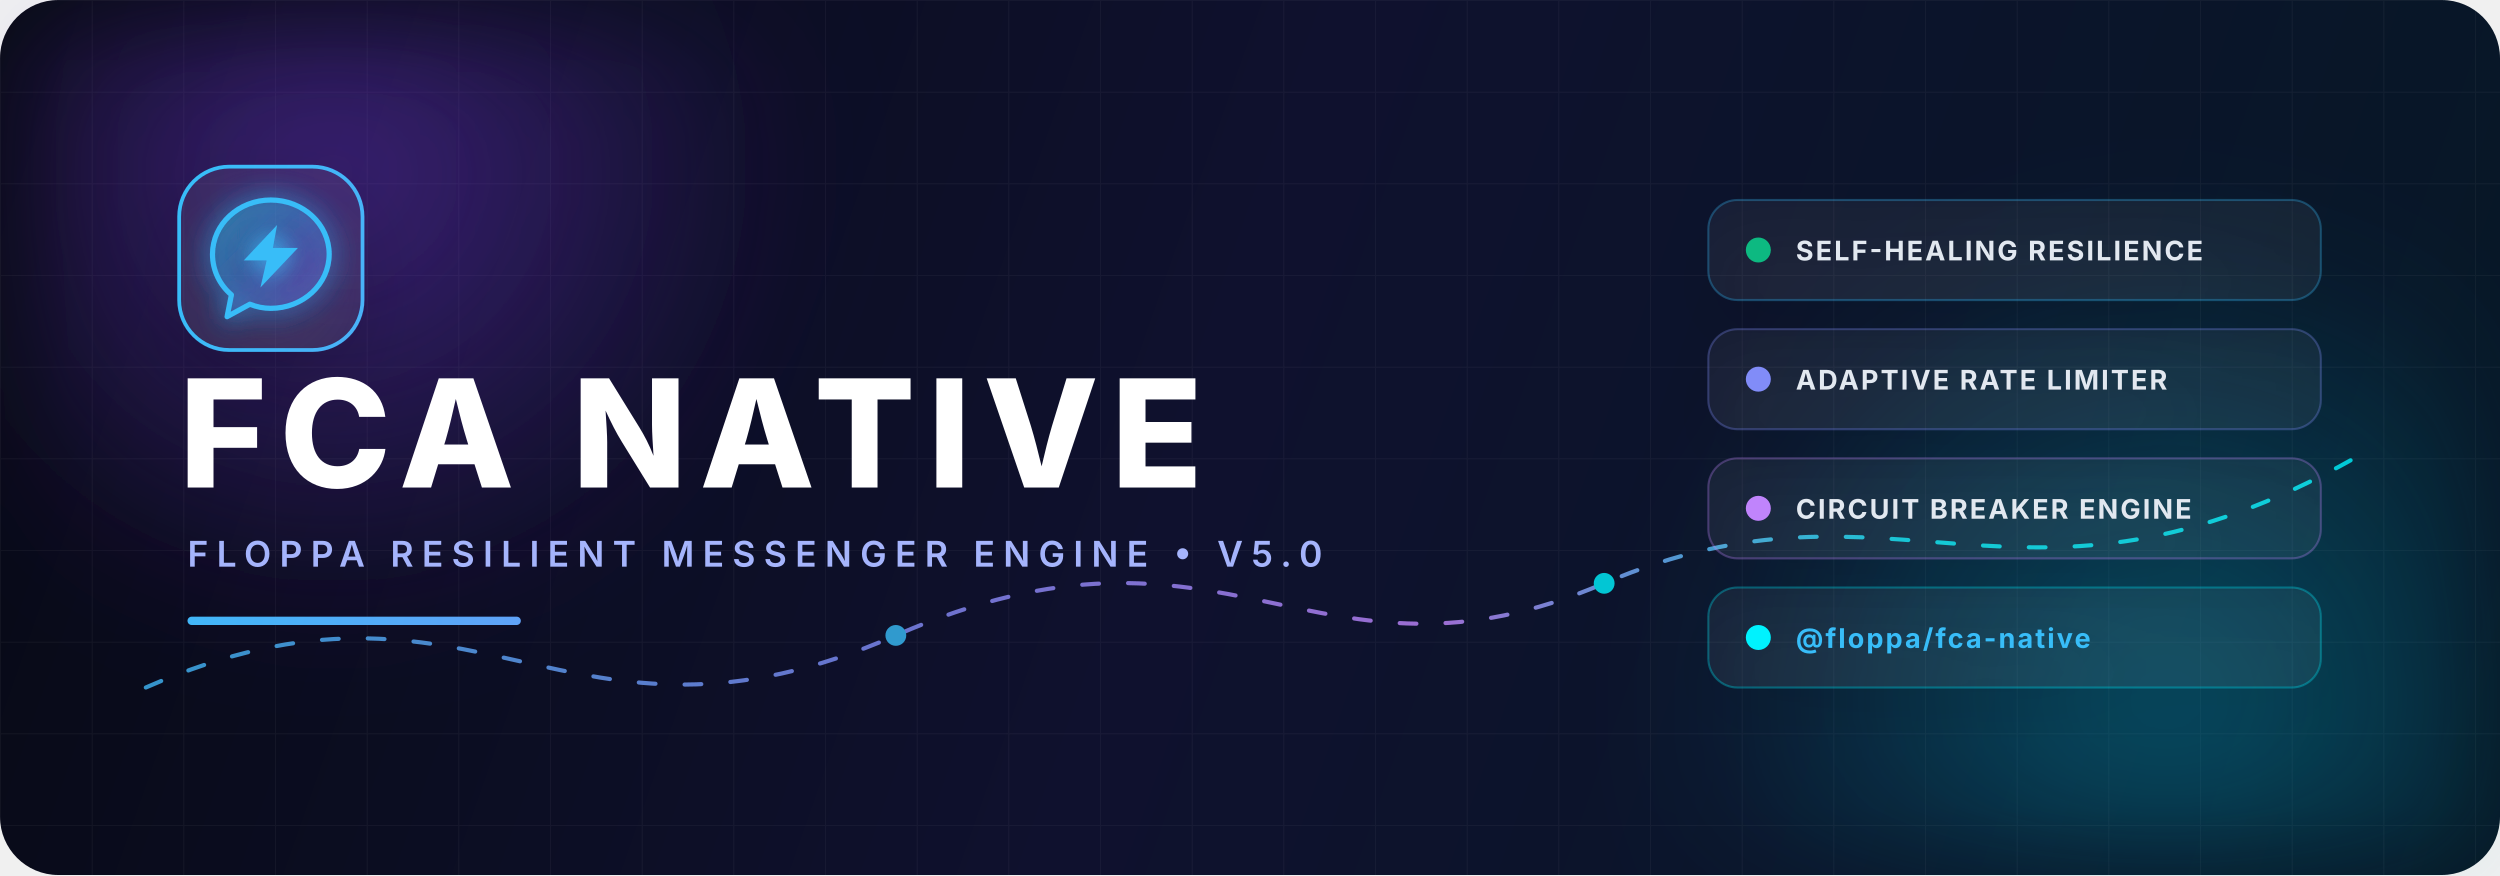
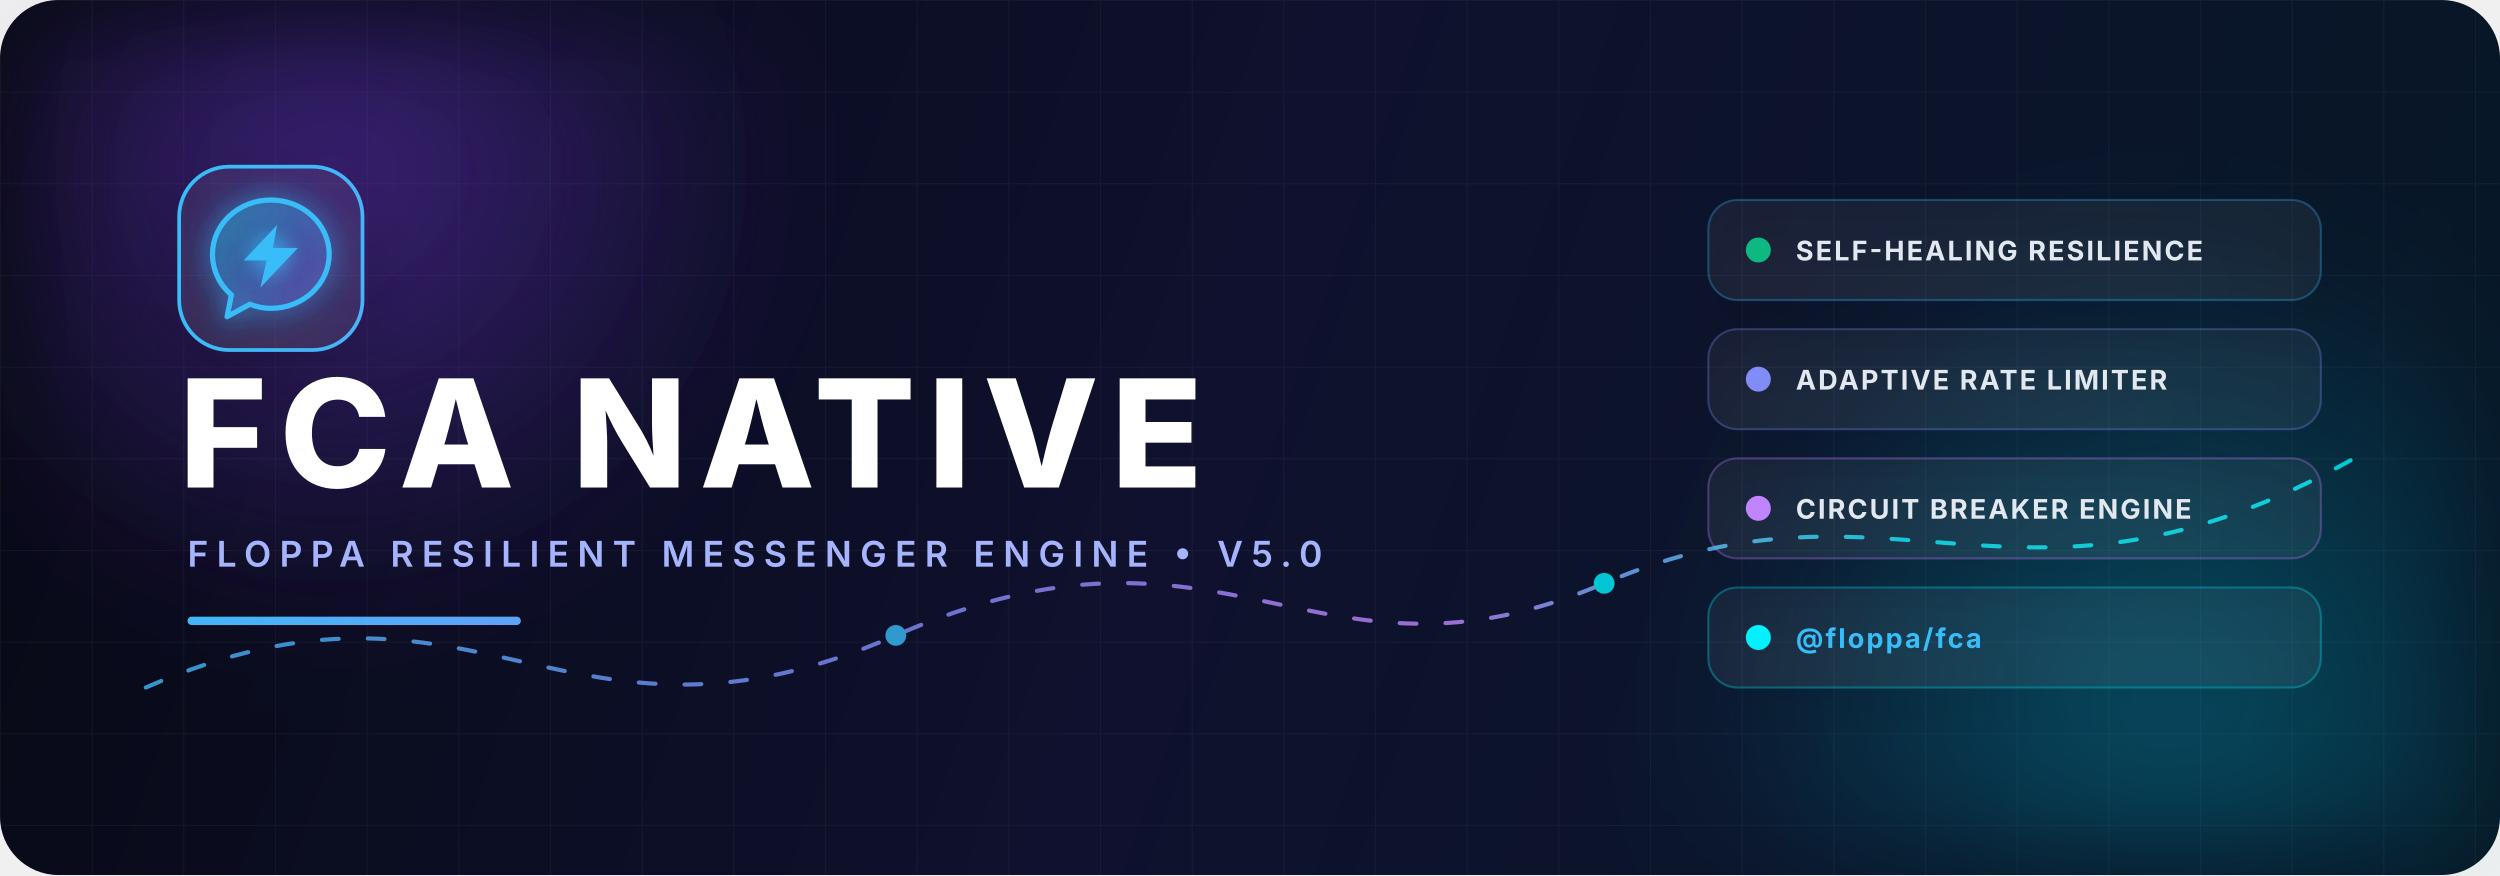
<svg xmlns="http://www.w3.org/2000/svg" width="1200" height="420" viewBox="0 0 1200 420" fill="none" role="img" aria-labelledby="title desc">
  <defs>
    <linearGradient id="background" x1="0" y1="0" x2="1200" y2="420" gradientUnits="userSpaceOnUse">
      <stop stop-color="#070914" />
      <stop offset="0.48" stop-color="#0f112e" />
      <stop offset="1" stop-color="#061826" />
    </linearGradient>
    <linearGradient id="accent" x1="100" y1="90" x2="900" y2="330" gradientUnits="userSpaceOnUse">
      <stop stop-color="#38BDF8" />
      <stop offset="0.45" stop-color="#818CF8" />
      <stop offset="0.75" stop-color="#C084FC" />
      <stop offset="1" stop-color="#00F2FE" />
    </linearGradient>
    <linearGradient id="cyanPurple" x1="0" y1="0" x2="1" y2="1">
      <stop stop-color="#00F2FE" />
      <stop offset="1" stop-color="#9333EA" />
    </linearGradient>
    <radialGradient id="glowPurple">
      <stop stop-color="#7C3AED" stop-opacity="0.45" />
      <stop offset="1" stop-color="#7C3AED" stop-opacity="0" />
    </radialGradient>
    <radialGradient id="glowCyan">
      <stop stop-color="#06B6D4" stop-opacity="0.35" />
      <stop offset="1" stop-color="#06B6D4" stop-opacity="0" />
    </radialGradient>
    <filter id="blur" x="-100%" y="-100%" width="300%" height="300%">
      <feGaussianBlur stdDeviation="35" />
    </filter>
    <filter id="shadow" x="-30%" y="-30%" width="160%" height="180%">
      <feDropShadow dx="0" dy="16" stdDeviation="18" flood-color="#000000" flood-opacity="0.45" />
    </filter>
    <filter id="logoGlow" x="-50%" y="-50%" width="200%" height="200%">
      <feGaussianBlur stdDeviation="6" result="blur" />
      <feMerge>
        <feMergeNode in="blur" />
        <feMergeNode in="SourceGraphic" />
      </feMerge>
    </filter>
    <pattern id="grid" width="44" height="44" patternUnits="userSpaceOnUse">
      <path d="M44 0H0V44" stroke="#FFFFFF" stroke-opacity="0.04" stroke-width="1" />
    </pattern>
  </defs>
  <rect width="1200" height="420" rx="28" fill="url(#background)" />
  <rect width="1200" height="420" rx="28" fill="url(#grid)" />
  <circle cx="160" cy="80" r="220" fill="url(#glowPurple)" filter="url(#blur)">
    <animate attributeName="cx" values="160;250;160" dur="10s" repeatCount="indefinite" />
    <animate attributeName="cy" values="80;140;80" dur="10s" repeatCount="indefinite" />
  </circle>
  <circle cx="1040" cy="340" r="240" fill="url(#glowCyan)" filter="url(#blur)">
    <animate attributeName="cx" values="1040;930;1040" dur="12s" repeatCount="indefinite" />
    <animate attributeName="cy" values="340;270;340" dur="12s" repeatCount="indefinite" />
  </circle>
  <g opacity="0.8">
    <path d="M70 330C230 260 270 375 430 305C590 235 630 340 770 280C910 220 970 310 1130 220" stroke="url(#accent)" stroke-width="2" stroke-linecap="round" stroke-dasharray="8 14">
      <animate attributeName="stroke-dashoffset" from="0" to="-220" dur="8s" repeatCount="indefinite" />
    </path>
    <circle cx="430" cy="305" r="5" fill="#38BDF8">
      <animate attributeName="r" values="4;8;4" dur="2.6s" repeatCount="indefinite" />
      <animate attributeName="opacity" values="1;0.4;1" dur="2.6s" repeatCount="indefinite" />
    </circle>
    <circle cx="770" cy="280" r="5" fill="#00F2FE">
      <animate attributeName="r" values="4;8;4" dur="2.3s" begin="0.8s" repeatCount="indefinite" />
      <animate attributeName="opacity" values="1;0.4;1" dur="2.3s" begin="0.8s" repeatCount="indefinite" />
    </circle>
  </g>
  <g filter="url(#shadow)">
    <rect x="86" y="80" width="88" height="88" rx="24" fill="#FFFFFF" fill-opacity="0.06" stroke="url(#accent)" stroke-width="1.8" />
    <g transform="translate(98, 92)" filter="url(#logoGlow)">
      <path d="M32 4C16.536 4 4 15.64 4 30C4 37.8 7.48 44.78 13.08 49.52L11 60L21.94 54.02C25.08 55.3 28.46 56 32 56C47.464 56 60 44.36 60 30C60 15.64 47.464 4 32 4Z" fill="url(#cyanPurple)" fill-opacity="0.2" stroke="url(#accent)" stroke-width="2.5" stroke-linejoin="round" />
      <path d="M35 16L19 33H30L27 46L45 27H33L35 16Z" fill="url(#accent)" />
    </g>
  </g>
  <text x="86" y="234" fill="#FFFFFF" font-family="Inter,Segoe UI,Arial,sans-serif" font-size="72" font-weight="800" letter-spacing="6">FCA NATIVE</text>
  <text x="90" y="272" fill="#A5B4FC" font-family="Inter,Segoe UI,Arial,sans-serif" font-size="17" font-weight="600" letter-spacing="4">FLOPPA RESILIENT MESSENGER ENGINE • V5.0</text>
  <rect x="90" y="296" width="160" height="4" rx="2" fill="url(#accent)">
    <animate attributeName="width" values="100;260;100" dur="4s" repeatCount="indefinite" />
  </rect>
  <g transform="translate(820, 96)">
    <g filter="url(#shadow)">
      <rect x="0" y="0" width="294" height="48" rx="14" fill="#FFFFFF" fill-opacity="0.05" stroke="#38BDF8" stroke-opacity="0.3" />
      <circle cx="24" cy="24" r="6" fill="#10B981">
        <animate attributeName="opacity" values="1;0.4;1" dur="2s" repeatCount="indefinite" />
      </circle>
      <text x="42" y="29" fill="#E2E8F0" font-family="Inter,Segoe UI,Arial,sans-serif" font-size="13" font-weight="700" letter-spacing="1">SELF-HEALING RESILIENCE</text>
    </g>
    <g transform="translate(0, 62)" filter="url(#shadow)">
      <rect x="0" y="0" width="294" height="48" rx="14" fill="#FFFFFF" fill-opacity="0.05" stroke="#818CF8" stroke-opacity="0.3" />
      <circle cx="24" cy="24" r="6" fill="#818CF8" />
      <text x="42" y="29" fill="#E2E8F0" font-family="Inter,Segoe UI,Arial,sans-serif" font-size="13" font-weight="700" letter-spacing="1">ADAPTIVE RATE LIMITER</text>
    </g>
    <g transform="translate(0, 124)" filter="url(#shadow)">
      <rect x="0" y="0" width="294" height="48" rx="14" fill="#FFFFFF" fill-opacity="0.05" stroke="#C084FC" stroke-opacity="0.3" />
      <circle cx="24" cy="24" r="6" fill="#C084FC" />
      <text x="42" y="29" fill="#E2E8F0" font-family="Inter,Segoe UI,Arial,sans-serif" font-size="13" font-weight="700" letter-spacing="1">CIRCUIT BREAKER ENGINE</text>
    </g>
    <g transform="translate(0, 186)" filter="url(#shadow)">
      <rect x="0" y="0" width="294" height="48" rx="14" fill="#FFFFFF" fill-opacity="0.05" stroke="#00F2FE" stroke-opacity="0.3" />
      <circle cx="24" cy="24" r="6" fill="#00F2FE" />
-       <text x="42" y="29" fill="#38BDF8" font-family="Inter,Segoe UI,Arial,sans-serif" font-size="13" font-weight="700" letter-spacing="1">@floppa/fca-native</text>
+       <text x="42" y="29" fill="#38BDF8" font-family="Inter,Segoe UI,Arial,sans-serif" font-size="13" font-weight="700" letter-spacing="1">@floppa/fca</text>
    </g>
  </g>
</svg>
